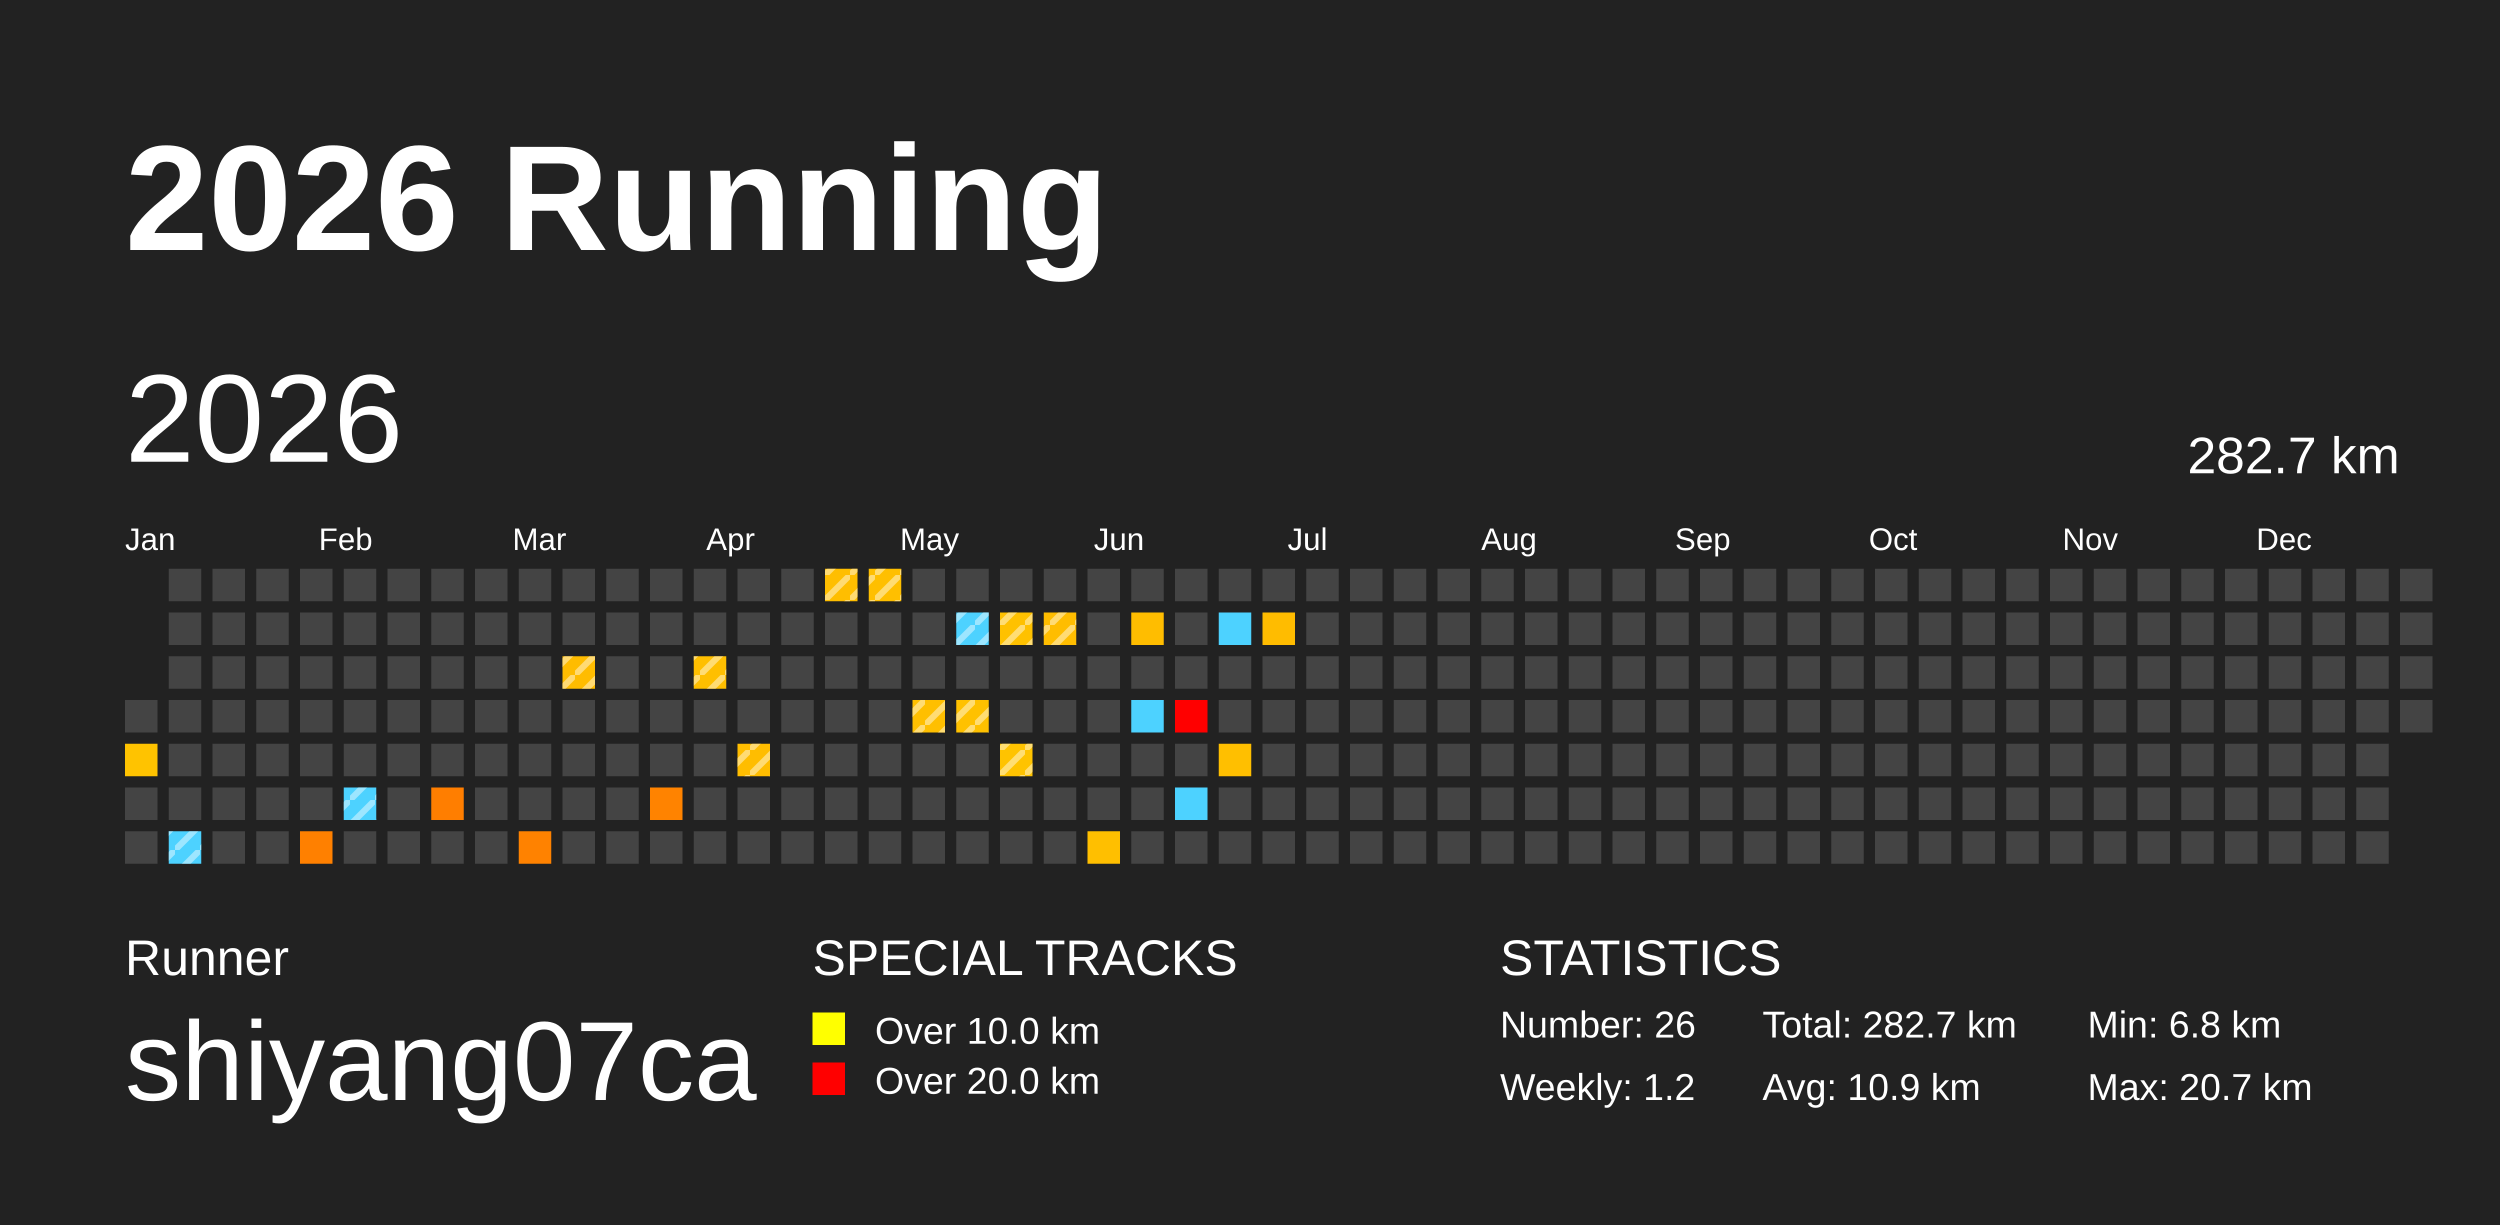
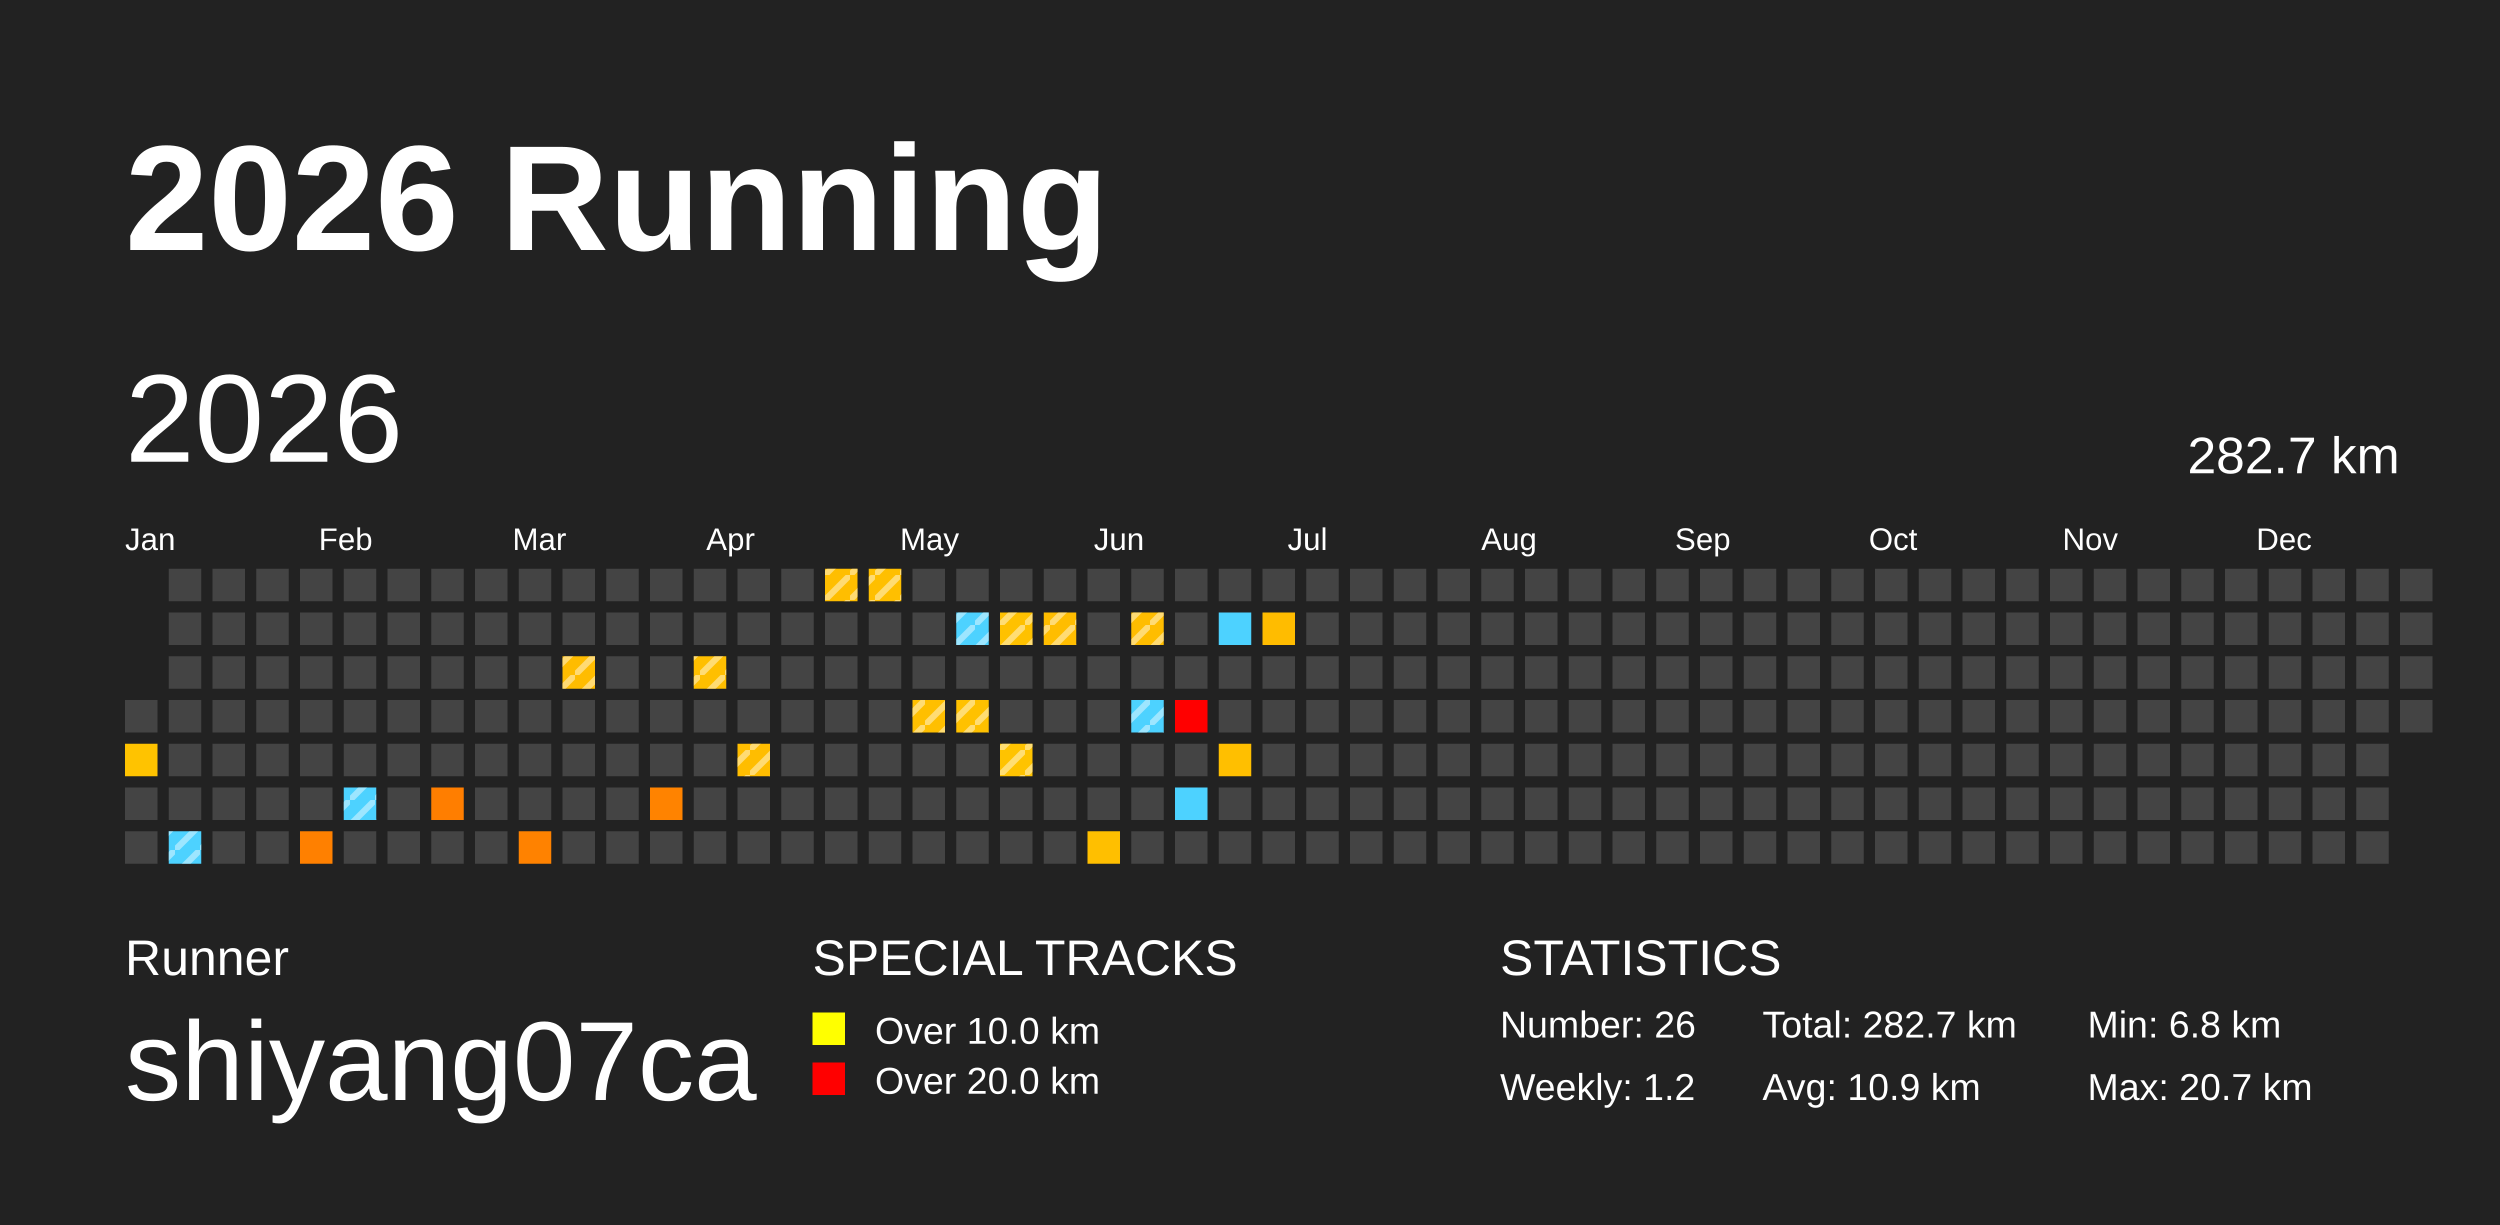
<svg xmlns="http://www.w3.org/2000/svg" baseProfile="full" height="98mm" version="1.1" viewBox="0,0,200,98" width="200mm">
  <defs>
    <pattern height="2" id="indoor-stripe" patternUnits="userSpaceOnUse" width="2">
      <line stroke="white" stroke-opacity="0.45" stroke-width="0.5" x1="0" x2="2" y1="2" y2="0" />
    </pattern>
  </defs>
  <rect fill="#222222" height="98" width="200" x="0" y="0" />
  <text fill="#FFFFFF" style="font-size:12px; font-family:Arial; font-weight:bold;" x="10" y="20">2026 Running</text>
  <text fill="#FFFFFF" style="font-size:4px; font-family:Arial" x="10" y="78">Runner</text>
  <text fill="#FFFFFF" style="font-size:9px; font-family:Arial" x="10" y="88">shiyang07ca</text>
  <text fill="#FFFFFF" style="font-size:4px; font-family:Arial" x="65" y="78">SPECIAL TRACKS</text>
  <rect fill="yellow" height="2.6" width="2.6" x="65" y="81" />
  <text fill="#FFFFFF" style="font-size:3px; font-family:Arial" x="70" y="83.5">Over 10.0 km</text>
  <rect fill="red" height="2.6" width="2.6" x="65" y="85" />
  <text fill="#FFFFFF" style="font-size:3px; font-family:Arial" x="70" y="87.5">Over 20.0 km</text>
  <text fill="#FFFFFF" style="font-size:4px; font-family:Arial" x="120" y="78">STATISTICS</text>
  <text fill="#FFFFFF" style="font-size:3px; font-family:Arial" x="120" y="83">Number: 26</text>
  <text fill="#FFFFFF" style="font-size:3px; font-family:Arial" x="120" y="88">Weekly: 1.2</text>
  <text fill="#FFFFFF" style="font-size:3px; font-family:Arial" x="141" y="83">Total: 282.7 km</text>
  <text fill="#FFFFFF" style="font-size:3px; font-family:Arial" x="141" y="88">Avg: 10.9 km</text>
  <text fill="#FFFFFF" style="font-size:3px; font-family:Arial" x="167" y="83">Min: 6.8 km</text>
  <text fill="#FFFFFF" style="font-size:3px; font-family:Arial" x="167" y="88">Max: 20.7 km</text>
  <text dominant-baseline="hanging" fill="#FFFFFF" style="font-size:10.0px; font-family:Arial;" x="10" y="30">2026</text>
  <text dominant-baseline="hanging" fill="#FFFFFF" style="font-size:4.125px; font-family:Arial;" x="175" y="35">282.7 km</text>
  <text fill="#FFFFFF" style="font-size:2.5px; font-family:Arial" x="10.0" y="44">Jan</text>
  <text fill="#FFFFFF" style="font-size:2.5px; font-family:Arial" x="25.5" y="44">Feb</text>
  <text fill="#FFFFFF" style="font-size:2.5px; font-family:Arial" x="41.0" y="44">Mar</text>
  <text fill="#FFFFFF" style="font-size:2.5px; font-family:Arial" x="56.5" y="44">Apr</text>
  <text fill="#FFFFFF" style="font-size:2.5px; font-family:Arial" x="72.0" y="44">May</text>
  <text fill="#FFFFFF" style="font-size:2.5px; font-family:Arial" x="87.5" y="44">Jun</text>
  <text fill="#FFFFFF" style="font-size:2.5px; font-family:Arial" x="103.0" y="44">Jul</text>
  <text fill="#FFFFFF" style="font-size:2.5px; font-family:Arial" x="118.5" y="44">Aug</text>
  <text fill="#FFFFFF" style="font-size:2.5px; font-family:Arial" x="134.0" y="44">Sep</text>
  <text fill="#FFFFFF" style="font-size:2.5px; font-family:Arial" x="149.5" y="44">Oct</text>
  <text fill="#FFFFFF" style="font-size:2.5px; font-family:Arial" x="165.0" y="44">Nov</text>
  <text fill="#FFFFFF" style="font-size:2.5px; font-family:Arial" x="180.5" y="44">Dec</text>
  <rect fill="#444444" height="2.6" width="2.6" x="10.0" y="56.0" />
  <rect fill="#ffc300" height="2.6" width="2.6" x="10.0" y="59.5" />
  <rect fill="#444444" height="2.6" width="2.6" x="10.0" y="63.0" />
  <rect fill="#444444" height="2.6" width="2.6" x="10.0" y="66.5" />
  <rect fill="#444444" height="2.6" width="2.6" x="13.5" y="45.5" />
  <rect fill="#444444" height="2.6" width="2.6" x="13.5" y="49.0" />
  <rect fill="#444444" height="2.6" width="2.6" x="13.5" y="52.5" />
  <rect fill="#444444" height="2.6" width="2.6" x="13.5" y="56.0" />
  <rect fill="#444444" height="2.6" width="2.6" x="13.5" y="59.5" />
  <rect fill="#444444" height="2.6" width="2.6" x="13.5" y="63.0" />
  <rect fill="#4dd2ff" height="2.6" width="2.6" x="13.5" y="66.5" />
  <rect fill="url(#indoor-stripe)" height="2.6" style="pointer-events: none;" width="2.6" x="13.5" y="66.5" />
  <rect fill="#444444" height="2.6" width="2.6" x="17.0" y="45.5" />
  <rect fill="#444444" height="2.6" width="2.6" x="17.0" y="49.0" />
  <rect fill="#444444" height="2.6" width="2.6" x="17.0" y="52.5" />
  <rect fill="#444444" height="2.6" width="2.6" x="17.0" y="56.0" />
  <rect fill="#444444" height="2.6" width="2.6" x="17.0" y="59.5" />
  <rect fill="#444444" height="2.6" width="2.6" x="17.0" y="63.0" />
  <rect fill="#444444" height="2.6" width="2.6" x="17.0" y="66.5" />
  <rect fill="#444444" height="2.6" width="2.6" x="20.5" y="45.5" />
  <rect fill="#444444" height="2.6" width="2.6" x="20.5" y="49.0" />
  <rect fill="#444444" height="2.6" width="2.6" x="20.5" y="52.5" />
  <rect fill="#444444" height="2.6" width="2.6" x="20.5" y="56.0" />
  <rect fill="#444444" height="2.6" width="2.6" x="20.5" y="59.5" />
  <rect fill="#444444" height="2.6" width="2.6" x="20.5" y="63.0" />
  <rect fill="#444444" height="2.6" width="2.6" x="20.5" y="66.5" />
  <rect fill="#444444" height="2.6" width="2.6" x="24.0" y="45.5" />
  <rect fill="#444444" height="2.6" width="2.6" x="24.0" y="49.0" />
  <rect fill="#444444" height="2.6" width="2.6" x="24.0" y="52.5" />
  <rect fill="#444444" height="2.6" width="2.6" x="24.0" y="56.0" />
  <rect fill="#444444" height="2.6" width="2.6" x="24.0" y="59.5" />
  <rect fill="#444444" height="2.6" width="2.6" x="24.0" y="63.0" />
  <rect fill="#ff8000" height="2.6" width="2.6" x="24.0" y="66.5" />
  <rect fill="#444444" height="2.6" width="2.6" x="27.5" y="45.5" />
  <rect fill="#444444" height="2.6" width="2.6" x="27.5" y="49.0" />
  <rect fill="#444444" height="2.6" width="2.6" x="27.5" y="52.5" />
  <rect fill="#444444" height="2.6" width="2.6" x="27.5" y="56.0" />
  <rect fill="#444444" height="2.6" width="2.6" x="27.5" y="59.5" />
  <rect fill="#4dd2ff" height="2.6" width="2.6" x="27.5" y="63.0" />
  <rect fill="url(#indoor-stripe)" height="2.6" style="pointer-events: none;" width="2.6" x="27.5" y="63.0" />
  <rect fill="#444444" height="2.6" width="2.6" x="27.5" y="66.5" />
  <rect fill="#444444" height="2.6" width="2.6" x="31.0" y="45.5" />
  <rect fill="#444444" height="2.6" width="2.6" x="31.0" y="49.0" />
  <rect fill="#444444" height="2.6" width="2.6" x="31.0" y="52.5" />
  <rect fill="#444444" height="2.6" width="2.6" x="31.0" y="56.0" />
  <rect fill="#444444" height="2.6" width="2.6" x="31.0" y="59.5" />
  <rect fill="#444444" height="2.6" width="2.6" x="31.0" y="63.0" />
  <rect fill="#444444" height="2.6" width="2.6" x="31.0" y="66.5" />
  <rect fill="#444444" height="2.6" width="2.6" x="34.5" y="45.5" />
  <rect fill="#444444" height="2.6" width="2.6" x="34.5" y="49.0" />
  <rect fill="#444444" height="2.6" width="2.6" x="34.5" y="52.5" />
  <rect fill="#444444" height="2.6" width="2.6" x="34.5" y="56.0" />
  <rect fill="#444444" height="2.6" width="2.6" x="34.5" y="59.5" />
  <rect fill="#ff7e00" height="2.6" width="2.6" x="34.5" y="63.0" />
  <rect fill="#444444" height="2.6" width="2.6" x="34.5" y="66.5" />
  <rect fill="#444444" height="2.6" width="2.6" x="38.0" y="45.5" />
  <rect fill="#444444" height="2.6" width="2.6" x="38.0" y="49.0" />
  <rect fill="#444444" height="2.6" width="2.6" x="38.0" y="52.5" />
  <rect fill="#444444" height="2.6" width="2.6" x="38.0" y="56.0" />
  <rect fill="#444444" height="2.6" width="2.6" x="38.0" y="59.5" />
  <rect fill="#444444" height="2.6" width="2.6" x="38.0" y="63.0" />
  <rect fill="#444444" height="2.6" width="2.6" x="38.0" y="66.5" />
  <rect fill="#444444" height="2.6" width="2.6" x="41.5" y="45.5" />
  <rect fill="#444444" height="2.6" width="2.6" x="41.5" y="49.0" />
  <rect fill="#444444" height="2.6" width="2.6" x="41.5" y="52.5" />
  <rect fill="#444444" height="2.6" width="2.6" x="41.5" y="56.0" />
  <rect fill="#444444" height="2.6" width="2.6" x="41.5" y="59.5" />
  <rect fill="#444444" height="2.6" width="2.6" x="41.5" y="63.0" />
  <rect fill="#ff8200" height="2.6" width="2.6" x="41.5" y="66.5" />
  <rect fill="#444444" height="2.6" width="2.6" x="45.0" y="45.5" />
  <rect fill="#444444" height="2.6" width="2.6" x="45.0" y="49.0" />
  <rect fill="#ffbc00" height="2.6" width="2.6" x="45.0" y="52.5" />
  <rect fill="url(#indoor-stripe)" height="2.6" style="pointer-events: none;" width="2.6" x="45.0" y="52.5" />
  <rect fill="#444444" height="2.6" width="2.6" x="45.0" y="56.0" />
  <rect fill="#444444" height="2.6" width="2.6" x="45.0" y="59.5" />
  <rect fill="#444444" height="2.6" width="2.6" x="45.0" y="63.0" />
  <rect fill="#444444" height="2.6" width="2.6" x="45.0" y="66.5" />
  <rect fill="#444444" height="2.6" width="2.6" x="48.5" y="45.5" />
  <rect fill="#444444" height="2.6" width="2.6" x="48.5" y="49.0" />
  <rect fill="#444444" height="2.6" width="2.6" x="48.5" y="52.5" />
  <rect fill="#444444" height="2.6" width="2.6" x="48.5" y="56.0" />
  <rect fill="#444444" height="2.6" width="2.6" x="48.5" y="59.5" />
  <rect fill="#444444" height="2.6" width="2.6" x="48.5" y="63.0" />
  <rect fill="#444444" height="2.6" width="2.6" x="48.5" y="66.5" />
  <rect fill="#444444" height="2.6" width="2.6" x="52.0" y="45.5" />
  <rect fill="#444444" height="2.6" width="2.6" x="52.0" y="49.0" />
  <rect fill="#444444" height="2.6" width="2.6" x="52.0" y="52.5" />
  <rect fill="#444444" height="2.6" width="2.6" x="52.0" y="56.0" />
  <rect fill="#444444" height="2.6" width="2.6" x="52.0" y="59.5" />
  <rect fill="#ff8300" height="2.6" width="2.6" x="52.0" y="63.0" />
  <rect fill="#444444" height="2.6" width="2.6" x="52.0" y="66.5" />
  <rect fill="#444444" height="2.6" width="2.6" x="55.5" y="45.5" />
  <rect fill="#444444" height="2.6" width="2.6" x="55.5" y="49.0" />
  <rect fill="#ffbf00" height="2.6" width="2.6" x="55.5" y="52.5" />
  <rect fill="url(#indoor-stripe)" height="2.6" style="pointer-events: none;" width="2.6" x="55.5" y="52.5" />
  <rect fill="#444444" height="2.6" width="2.6" x="55.5" y="56.0" />
  <rect fill="#444444" height="2.6" width="2.6" x="55.5" y="59.5" />
  <rect fill="#444444" height="2.6" width="2.6" x="55.5" y="63.0" />
  <rect fill="#444444" height="2.6" width="2.6" x="55.5" y="66.5" />
  <rect fill="#444444" height="2.6" width="2.6" x="59.0" y="45.5" />
  <rect fill="#444444" height="2.6" width="2.6" x="59.0" y="49.0" />
  <rect fill="#444444" height="2.6" width="2.6" x="59.0" y="52.5" />
  <rect fill="#444444" height="2.6" width="2.6" x="59.0" y="56.0" />
  <rect fill="#ffbd00" height="2.6" width="2.6" x="59.0" y="59.5" />
  <rect fill="url(#indoor-stripe)" height="2.6" style="pointer-events: none;" width="2.6" x="59.0" y="59.5" />
  <rect fill="#444444" height="2.6" width="2.6" x="59.0" y="63.0" />
  <rect fill="#444444" height="2.6" width="2.6" x="59.0" y="66.5" />
  <rect fill="#444444" height="2.6" width="2.6" x="62.5" y="45.5" />
  <rect fill="#444444" height="2.6" width="2.6" x="62.5" y="49.0" />
  <rect fill="#444444" height="2.6" width="2.6" x="62.5" y="52.5" />
  <rect fill="#444444" height="2.6" width="2.6" x="62.5" y="56.0" />
  <rect fill="#444444" height="2.6" width="2.6" x="62.5" y="59.5" />
  <rect fill="#444444" height="2.6" width="2.6" x="62.5" y="63.0" />
  <rect fill="#444444" height="2.6" width="2.6" x="62.5" y="66.5" />
  <rect fill="#ffbe00" height="2.6" width="2.6" x="66.0" y="45.5" />
  <rect fill="url(#indoor-stripe)" height="2.6" style="pointer-events: none;" width="2.6" x="66.0" y="45.5" />
  <rect fill="#444444" height="2.6" width="2.6" x="66.0" y="49.0" />
  <rect fill="#444444" height="2.6" width="2.6" x="66.0" y="52.5" />
  <rect fill="#444444" height="2.6" width="2.6" x="66.0" y="56.0" />
  <rect fill="#444444" height="2.6" width="2.6" x="66.0" y="59.5" />
  <rect fill="#444444" height="2.6" width="2.6" x="66.0" y="63.0" />
  <rect fill="#444444" height="2.6" width="2.6" x="66.0" y="66.5" />
  <rect fill="#ffbf00" height="2.6" width="2.6" x="69.5" y="45.5" />
  <rect fill="url(#indoor-stripe)" height="2.6" style="pointer-events: none;" width="2.6" x="69.5" y="45.5" />
  <rect fill="#444444" height="2.6" width="2.6" x="69.5" y="49.0" />
  <rect fill="#444444" height="2.6" width="2.6" x="69.5" y="52.5" />
  <rect fill="#444444" height="2.6" width="2.6" x="69.5" y="56.0" />
  <rect fill="#444444" height="2.6" width="2.6" x="69.5" y="59.5" />
  <rect fill="#444444" height="2.6" width="2.6" x="69.5" y="63.0" />
  <rect fill="#444444" height="2.6" width="2.6" x="69.5" y="66.5" />
  <rect fill="#444444" height="2.6" width="2.6" x="73.0" y="45.5" />
  <rect fill="#444444" height="2.6" width="2.6" x="73.0" y="49.0" />
  <rect fill="#444444" height="2.6" width="2.6" x="73.0" y="52.5" />
  <rect fill="#ffbf00" height="2.6" width="2.6" x="73.0" y="56.0" />
  <rect fill="url(#indoor-stripe)" height="2.6" style="pointer-events: none;" width="2.6" x="73.0" y="56.0" />
  <rect fill="#444444" height="2.6" width="2.6" x="73.0" y="59.5" />
  <rect fill="#444444" height="2.6" width="2.6" x="73.0" y="63.0" />
  <rect fill="#444444" height="2.6" width="2.6" x="73.0" y="66.5" />
  <rect fill="#444444" height="2.6" width="2.6" x="76.5" y="45.5" />
  <rect fill="#4dd2ff" height="2.6" width="2.6" x="76.5" y="49.0" />
  <rect fill="url(#indoor-stripe)" height="2.6" style="pointer-events: none;" width="2.6" x="76.5" y="49.0" />
  <rect fill="#444444" height="2.6" width="2.6" x="76.5" y="52.5" />
  <rect fill="#ffc100" height="2.6" width="2.6" x="76.5" y="56.0" />
  <rect fill="url(#indoor-stripe)" height="2.6" style="pointer-events: none;" width="2.6" x="76.5" y="56.0" />
  <rect fill="#444444" height="2.6" width="2.6" x="76.5" y="59.5" />
  <rect fill="#444444" height="2.6" width="2.6" x="76.5" y="63.0" />
  <rect fill="#444444" height="2.6" width="2.6" x="76.5" y="66.5" />
  <rect fill="#444444" height="2.6" width="2.6" x="80.0" y="45.5" />
  <rect fill="#ffc100" height="2.6" width="2.6" x="80.0" y="49.0" />
  <rect fill="url(#indoor-stripe)" height="2.6" style="pointer-events: none;" width="2.6" x="80.0" y="49.0" />
  <rect fill="#444444" height="2.6" width="2.6" x="80.0" y="52.5" />
  <rect fill="#444444" height="2.6" width="2.6" x="80.0" y="56.0" />
  <rect fill="#ffc300" height="2.6" width="2.6" x="80.0" y="59.5" />
  <rect fill="url(#indoor-stripe)" height="2.6" style="pointer-events: none;" width="2.6" x="80.0" y="59.5" />
  <rect fill="#444444" height="2.6" width="2.6" x="80.0" y="63.0" />
  <rect fill="#444444" height="2.6" width="2.6" x="80.0" y="66.5" />
  <rect fill="#444444" height="2.6" width="2.6" x="83.5" y="45.5" />
  <rect fill="#ffbd00" height="2.6" width="2.6" x="83.5" y="49.0" />
  <rect fill="url(#indoor-stripe)" height="2.6" style="pointer-events: none;" width="2.6" x="83.5" y="49.0" />
  <rect fill="#444444" height="2.6" width="2.6" x="83.5" y="52.5" />
  <rect fill="#444444" height="2.6" width="2.6" x="83.5" y="56.0" />
  <rect fill="#444444" height="2.6" width="2.6" x="83.5" y="59.5" />
  <rect fill="#444444" height="2.6" width="2.6" x="83.5" y="63.0" />
  <rect fill="#444444" height="2.6" width="2.6" x="83.5" y="66.5" />
  <rect fill="#444444" height="2.6" width="2.6" x="87.0" y="45.5" />
  <rect fill="#444444" height="2.6" width="2.6" x="87.0" y="49.0" />
  <rect fill="#444444" height="2.6" width="2.6" x="87.0" y="52.5" />
  <rect fill="#444444" height="2.6" width="2.6" x="87.0" y="56.0" />
  <rect fill="#444444" height="2.6" width="2.6" x="87.0" y="59.5" />
  <rect fill="#444444" height="2.6" width="2.6" x="87.0" y="63.0" />
  <rect fill="#ffbf00" height="2.6" width="2.6" x="87.0" y="66.5" />
  <rect fill="#444444" height="2.6" width="2.6" x="90.5" y="45.5" />
  <rect fill="#ffbd00" height="2.6" width="2.6" x="90.5" y="49.0" />
+   <rect fill="url(#indoor-stripe)" height="2.6" style="pointer-events: none;" width="2.6" x="90.5" y="49.0" />
  <rect fill="#444444" height="2.6" width="2.6" x="90.5" y="52.5" />
  <rect fill="#4dd2ff" height="2.6" width="2.6" x="90.5" y="56.0" />
+   <rect fill="url(#indoor-stripe)" height="2.6" style="pointer-events: none;" width="2.6" x="90.5" y="56.0" />
  <rect fill="#444444" height="2.6" width="2.6" x="90.5" y="59.5" />
  <rect fill="#444444" height="2.6" width="2.6" x="90.5" y="63.0" />
  <rect fill="#444444" height="2.6" width="2.6" x="90.5" y="66.5" />
  <rect fill="#444444" height="2.6" width="2.6" x="94.0" y="45.5" />
  <rect fill="#444444" height="2.6" width="2.6" x="94.0" y="49.0" />
  <rect fill="#444444" height="2.6" width="2.6" x="94.0" y="52.5" />
  <rect fill="red" height="2.6" width="2.6" x="94.0" y="56.0" />
  <rect fill="#444444" height="2.6" width="2.6" x="94.0" y="59.5" />
  <rect fill="#4dd2ff" height="2.6" width="2.6" x="94.0" y="63.0" />
  <rect fill="#444444" height="2.6" width="2.6" x="94.0" y="66.5" />
  <rect fill="#444444" height="2.6" width="2.6" x="97.5" y="45.5" />
  <rect fill="#4dd2ff" height="2.6" width="2.6" x="97.5" y="49.0" />
  <rect fill="#444444" height="2.6" width="2.6" x="97.5" y="52.5" />
  <rect fill="#444444" height="2.6" width="2.6" x="97.5" y="56.0" />
  <rect fill="#ffbf00" height="2.6" width="2.6" x="97.5" y="59.5" />
  <rect fill="#444444" height="2.6" width="2.6" x="97.5" y="63.0" />
  <rect fill="#444444" height="2.6" width="2.6" x="97.5" y="66.5" />
  <rect fill="#444444" height="2.6" width="2.6" x="101.0" y="45.5" />
  <rect fill="#ffbc00" height="2.6" width="2.6" x="101.0" y="49.0" />
  <rect fill="#444444" height="2.6" width="2.6" x="101.0" y="52.5" />
  <rect fill="#444444" height="2.6" width="2.6" x="101.0" y="56.0" />
  <rect fill="#444444" height="2.6" width="2.6" x="101.0" y="59.5" />
  <rect fill="#444444" height="2.6" width="2.6" x="101.0" y="63.0" />
  <rect fill="#444444" height="2.6" width="2.6" x="101.0" y="66.5" />
  <rect fill="#444444" height="2.6" width="2.6" x="104.5" y="45.5" />
  <rect fill="#444444" height="2.6" width="2.6" x="104.5" y="49.0" />
  <rect fill="#444444" height="2.6" width="2.6" x="104.5" y="52.5" />
  <rect fill="#444444" height="2.6" width="2.6" x="104.5" y="56.0" />
  <rect fill="#444444" height="2.6" width="2.6" x="104.5" y="59.5" />
  <rect fill="#444444" height="2.6" width="2.6" x="104.5" y="63.0" />
  <rect fill="#444444" height="2.6" width="2.6" x="104.5" y="66.5" />
  <rect fill="#444444" height="2.6" width="2.6" x="108.0" y="45.5" />
  <rect fill="#444444" height="2.6" width="2.6" x="108.0" y="49.0" />
  <rect fill="#444444" height="2.6" width="2.6" x="108.0" y="52.5" />
  <rect fill="#444444" height="2.6" width="2.6" x="108.0" y="56.0" />
  <rect fill="#444444" height="2.6" width="2.6" x="108.0" y="59.5" />
  <rect fill="#444444" height="2.6" width="2.6" x="108.0" y="63.0" />
  <rect fill="#444444" height="2.6" width="2.6" x="108.0" y="66.5" />
  <rect fill="#444444" height="2.6" width="2.6" x="111.5" y="45.5" />
  <rect fill="#444444" height="2.6" width="2.6" x="111.5" y="49.0" />
  <rect fill="#444444" height="2.6" width="2.6" x="111.5" y="52.5" />
  <rect fill="#444444" height="2.6" width="2.6" x="111.5" y="56.0" />
  <rect fill="#444444" height="2.6" width="2.6" x="111.5" y="59.5" />
  <rect fill="#444444" height="2.6" width="2.6" x="111.5" y="63.0" />
  <rect fill="#444444" height="2.6" width="2.6" x="111.5" y="66.5" />
  <rect fill="#444444" height="2.6" width="2.6" x="115.0" y="45.5" />
  <rect fill="#444444" height="2.6" width="2.6" x="115.0" y="49.0" />
  <rect fill="#444444" height="2.6" width="2.6" x="115.0" y="52.5" />
  <rect fill="#444444" height="2.6" width="2.6" x="115.0" y="56.0" />
  <rect fill="#444444" height="2.6" width="2.6" x="115.0" y="59.5" />
  <rect fill="#444444" height="2.6" width="2.6" x="115.0" y="63.0" />
  <rect fill="#444444" height="2.6" width="2.6" x="115.0" y="66.5" />
  <rect fill="#444444" height="2.6" width="2.6" x="118.5" y="45.5" />
  <rect fill="#444444" height="2.6" width="2.6" x="118.5" y="49.0" />
  <rect fill="#444444" height="2.6" width="2.6" x="118.5" y="52.5" />
  <rect fill="#444444" height="2.6" width="2.6" x="118.5" y="56.0" />
  <rect fill="#444444" height="2.6" width="2.6" x="118.5" y="59.5" />
  <rect fill="#444444" height="2.6" width="2.6" x="118.5" y="63.0" />
  <rect fill="#444444" height="2.6" width="2.6" x="118.5" y="66.5" />
  <rect fill="#444444" height="2.6" width="2.6" x="122.0" y="45.5" />
  <rect fill="#444444" height="2.6" width="2.6" x="122.0" y="49.0" />
  <rect fill="#444444" height="2.6" width="2.6" x="122.0" y="52.5" />
  <rect fill="#444444" height="2.6" width="2.6" x="122.0" y="56.0" />
  <rect fill="#444444" height="2.6" width="2.6" x="122.0" y="59.5" />
  <rect fill="#444444" height="2.6" width="2.6" x="122.0" y="63.0" />
  <rect fill="#444444" height="2.6" width="2.6" x="122.0" y="66.5" />
  <rect fill="#444444" height="2.6" width="2.6" x="125.5" y="45.5" />
  <rect fill="#444444" height="2.6" width="2.6" x="125.5" y="49.0" />
  <rect fill="#444444" height="2.6" width="2.6" x="125.5" y="52.5" />
  <rect fill="#444444" height="2.6" width="2.6" x="125.5" y="56.0" />
  <rect fill="#444444" height="2.6" width="2.6" x="125.5" y="59.5" />
  <rect fill="#444444" height="2.6" width="2.6" x="125.5" y="63.0" />
  <rect fill="#444444" height="2.6" width="2.6" x="125.5" y="66.5" />
  <rect fill="#444444" height="2.6" width="2.6" x="129.0" y="45.5" />
  <rect fill="#444444" height="2.6" width="2.6" x="129.0" y="49.0" />
  <rect fill="#444444" height="2.6" width="2.6" x="129.0" y="52.5" />
  <rect fill="#444444" height="2.6" width="2.6" x="129.0" y="56.0" />
  <rect fill="#444444" height="2.6" width="2.6" x="129.0" y="59.5" />
  <rect fill="#444444" height="2.6" width="2.6" x="129.0" y="63.0" />
  <rect fill="#444444" height="2.6" width="2.6" x="129.0" y="66.5" />
  <rect fill="#444444" height="2.6" width="2.6" x="132.5" y="45.5" />
  <rect fill="#444444" height="2.6" width="2.6" x="132.5" y="49.0" />
  <rect fill="#444444" height="2.6" width="2.6" x="132.5" y="52.5" />
  <rect fill="#444444" height="2.6" width="2.6" x="132.5" y="56.0" />
  <rect fill="#444444" height="2.6" width="2.6" x="132.5" y="59.5" />
  <rect fill="#444444" height="2.6" width="2.6" x="132.5" y="63.0" />
  <rect fill="#444444" height="2.6" width="2.6" x="132.5" y="66.5" />
  <rect fill="#444444" height="2.6" width="2.6" x="136.0" y="45.5" />
  <rect fill="#444444" height="2.6" width="2.6" x="136.0" y="49.0" />
  <rect fill="#444444" height="2.6" width="2.6" x="136.0" y="52.5" />
  <rect fill="#444444" height="2.6" width="2.6" x="136.0" y="56.0" />
  <rect fill="#444444" height="2.6" width="2.6" x="136.0" y="59.5" />
  <rect fill="#444444" height="2.6" width="2.6" x="136.0" y="63.0" />
  <rect fill="#444444" height="2.6" width="2.6" x="136.0" y="66.5" />
  <rect fill="#444444" height="2.6" width="2.6" x="139.5" y="45.5" />
  <rect fill="#444444" height="2.6" width="2.6" x="139.5" y="49.0" />
  <rect fill="#444444" height="2.6" width="2.6" x="139.5" y="52.5" />
  <rect fill="#444444" height="2.6" width="2.6" x="139.5" y="56.0" />
  <rect fill="#444444" height="2.6" width="2.6" x="139.5" y="59.5" />
  <rect fill="#444444" height="2.6" width="2.6" x="139.5" y="63.0" />
  <rect fill="#444444" height="2.6" width="2.6" x="139.5" y="66.5" />
  <rect fill="#444444" height="2.6" width="2.6" x="143.0" y="45.5" />
  <rect fill="#444444" height="2.6" width="2.6" x="143.0" y="49.0" />
  <rect fill="#444444" height="2.6" width="2.6" x="143.0" y="52.5" />
  <rect fill="#444444" height="2.6" width="2.6" x="143.0" y="56.0" />
  <rect fill="#444444" height="2.6" width="2.6" x="143.0" y="59.5" />
  <rect fill="#444444" height="2.6" width="2.6" x="143.0" y="63.0" />
  <rect fill="#444444" height="2.6" width="2.6" x="143.0" y="66.5" />
  <rect fill="#444444" height="2.6" width="2.6" x="146.5" y="45.5" />
  <rect fill="#444444" height="2.6" width="2.6" x="146.5" y="49.0" />
  <rect fill="#444444" height="2.6" width="2.6" x="146.5" y="52.5" />
  <rect fill="#444444" height="2.6" width="2.6" x="146.5" y="56.0" />
  <rect fill="#444444" height="2.6" width="2.6" x="146.5" y="59.5" />
  <rect fill="#444444" height="2.6" width="2.6" x="146.5" y="63.0" />
  <rect fill="#444444" height="2.6" width="2.6" x="146.5" y="66.5" />
  <rect fill="#444444" height="2.6" width="2.6" x="150.0" y="45.5" />
  <rect fill="#444444" height="2.6" width="2.6" x="150.0" y="49.0" />
  <rect fill="#444444" height="2.6" width="2.6" x="150.0" y="52.5" />
  <rect fill="#444444" height="2.6" width="2.6" x="150.0" y="56.0" />
  <rect fill="#444444" height="2.6" width="2.6" x="150.0" y="59.5" />
  <rect fill="#444444" height="2.6" width="2.6" x="150.0" y="63.0" />
  <rect fill="#444444" height="2.6" width="2.6" x="150.0" y="66.5" />
  <rect fill="#444444" height="2.6" width="2.6" x="153.5" y="45.5" />
  <rect fill="#444444" height="2.6" width="2.6" x="153.5" y="49.0" />
  <rect fill="#444444" height="2.6" width="2.6" x="153.5" y="52.5" />
  <rect fill="#444444" height="2.6" width="2.6" x="153.5" y="56.0" />
  <rect fill="#444444" height="2.6" width="2.6" x="153.5" y="59.5" />
  <rect fill="#444444" height="2.6" width="2.6" x="153.5" y="63.0" />
  <rect fill="#444444" height="2.6" width="2.6" x="153.5" y="66.5" />
  <rect fill="#444444" height="2.6" width="2.6" x="157.0" y="45.5" />
  <rect fill="#444444" height="2.6" width="2.6" x="157.0" y="49.0" />
  <rect fill="#444444" height="2.6" width="2.6" x="157.0" y="52.5" />
  <rect fill="#444444" height="2.6" width="2.6" x="157.0" y="56.0" />
  <rect fill="#444444" height="2.6" width="2.6" x="157.0" y="59.5" />
  <rect fill="#444444" height="2.6" width="2.6" x="157.0" y="63.0" />
  <rect fill="#444444" height="2.6" width="2.6" x="157.0" y="66.5" />
  <rect fill="#444444" height="2.6" width="2.6" x="160.5" y="45.5" />
  <rect fill="#444444" height="2.6" width="2.6" x="160.5" y="49.0" />
  <rect fill="#444444" height="2.6" width="2.6" x="160.5" y="52.5" />
  <rect fill="#444444" height="2.6" width="2.6" x="160.5" y="56.0" />
  <rect fill="#444444" height="2.6" width="2.6" x="160.5" y="59.5" />
  <rect fill="#444444" height="2.6" width="2.6" x="160.5" y="63.0" />
  <rect fill="#444444" height="2.6" width="2.6" x="160.5" y="66.5" />
  <rect fill="#444444" height="2.6" width="2.6" x="164.0" y="45.5" />
  <rect fill="#444444" height="2.6" width="2.6" x="164.0" y="49.0" />
  <rect fill="#444444" height="2.6" width="2.6" x="164.0" y="52.5" />
  <rect fill="#444444" height="2.6" width="2.6" x="164.0" y="56.0" />
  <rect fill="#444444" height="2.6" width="2.6" x="164.0" y="59.5" />
  <rect fill="#444444" height="2.6" width="2.6" x="164.0" y="63.0" />
  <rect fill="#444444" height="2.6" width="2.6" x="164.0" y="66.5" />
  <rect fill="#444444" height="2.6" width="2.6" x="167.5" y="45.5" />
  <rect fill="#444444" height="2.6" width="2.6" x="167.5" y="49.0" />
  <rect fill="#444444" height="2.6" width="2.6" x="167.5" y="52.5" />
  <rect fill="#444444" height="2.6" width="2.6" x="167.5" y="56.0" />
  <rect fill="#444444" height="2.6" width="2.6" x="167.5" y="59.5" />
  <rect fill="#444444" height="2.6" width="2.6" x="167.5" y="63.0" />
  <rect fill="#444444" height="2.6" width="2.6" x="167.5" y="66.5" />
  <rect fill="#444444" height="2.6" width="2.6" x="171.0" y="45.5" />
  <rect fill="#444444" height="2.6" width="2.6" x="171.0" y="49.0" />
  <rect fill="#444444" height="2.6" width="2.6" x="171.0" y="52.5" />
  <rect fill="#444444" height="2.6" width="2.6" x="171.0" y="56.0" />
  <rect fill="#444444" height="2.6" width="2.6" x="171.0" y="59.5" />
  <rect fill="#444444" height="2.6" width="2.6" x="171.0" y="63.0" />
  <rect fill="#444444" height="2.6" width="2.6" x="171.0" y="66.5" />
  <rect fill="#444444" height="2.6" width="2.6" x="174.5" y="45.5" />
  <rect fill="#444444" height="2.6" width="2.6" x="174.5" y="49.0" />
  <rect fill="#444444" height="2.6" width="2.6" x="174.5" y="52.5" />
  <rect fill="#444444" height="2.6" width="2.6" x="174.5" y="56.0" />
  <rect fill="#444444" height="2.6" width="2.6" x="174.5" y="59.5" />
  <rect fill="#444444" height="2.6" width="2.6" x="174.5" y="63.0" />
  <rect fill="#444444" height="2.6" width="2.6" x="174.5" y="66.5" />
  <rect fill="#444444" height="2.6" width="2.6" x="178.0" y="45.5" />
  <rect fill="#444444" height="2.6" width="2.6" x="178.0" y="49.0" />
  <rect fill="#444444" height="2.6" width="2.6" x="178.0" y="52.5" />
  <rect fill="#444444" height="2.6" width="2.6" x="178.0" y="56.0" />
  <rect fill="#444444" height="2.6" width="2.6" x="178.0" y="59.5" />
  <rect fill="#444444" height="2.6" width="2.6" x="178.0" y="63.0" />
  <rect fill="#444444" height="2.6" width="2.6" x="178.0" y="66.5" />
  <rect fill="#444444" height="2.6" width="2.6" x="181.5" y="45.5" />
  <rect fill="#444444" height="2.6" width="2.6" x="181.5" y="49.0" />
  <rect fill="#444444" height="2.6" width="2.6" x="181.5" y="52.5" />
  <rect fill="#444444" height="2.6" width="2.6" x="181.5" y="56.0" />
  <rect fill="#444444" height="2.6" width="2.6" x="181.5" y="59.5" />
  <rect fill="#444444" height="2.6" width="2.6" x="181.5" y="63.0" />
  <rect fill="#444444" height="2.6" width="2.6" x="181.5" y="66.5" />
  <rect fill="#444444" height="2.6" width="2.6" x="185.0" y="45.5" />
  <rect fill="#444444" height="2.6" width="2.6" x="185.0" y="49.0" />
  <rect fill="#444444" height="2.6" width="2.6" x="185.0" y="52.5" />
  <rect fill="#444444" height="2.6" width="2.6" x="185.0" y="56.0" />
  <rect fill="#444444" height="2.6" width="2.6" x="185.0" y="59.5" />
  <rect fill="#444444" height="2.6" width="2.6" x="185.0" y="63.0" />
  <rect fill="#444444" height="2.6" width="2.6" x="185.0" y="66.5" />
  <rect fill="#444444" height="2.6" width="2.6" x="188.5" y="45.5" />
  <rect fill="#444444" height="2.6" width="2.6" x="188.5" y="49.0" />
  <rect fill="#444444" height="2.6" width="2.6" x="188.5" y="52.5" />
  <rect fill="#444444" height="2.6" width="2.6" x="188.5" y="56.0" />
  <rect fill="#444444" height="2.6" width="2.6" x="188.5" y="59.5" />
  <rect fill="#444444" height="2.6" width="2.6" x="188.5" y="63.0" />
  <rect fill="#444444" height="2.6" width="2.6" x="188.5" y="66.5" />
  <rect fill="#444444" height="2.6" width="2.6" x="192.0" y="45.5" />
  <rect fill="#444444" height="2.6" width="2.6" x="192.0" y="49.0" />
  <rect fill="#444444" height="2.6" width="2.6" x="192.0" y="52.5" />
  <rect fill="#444444" height="2.6" width="2.6" x="192.0" y="56.0" />
</svg>
